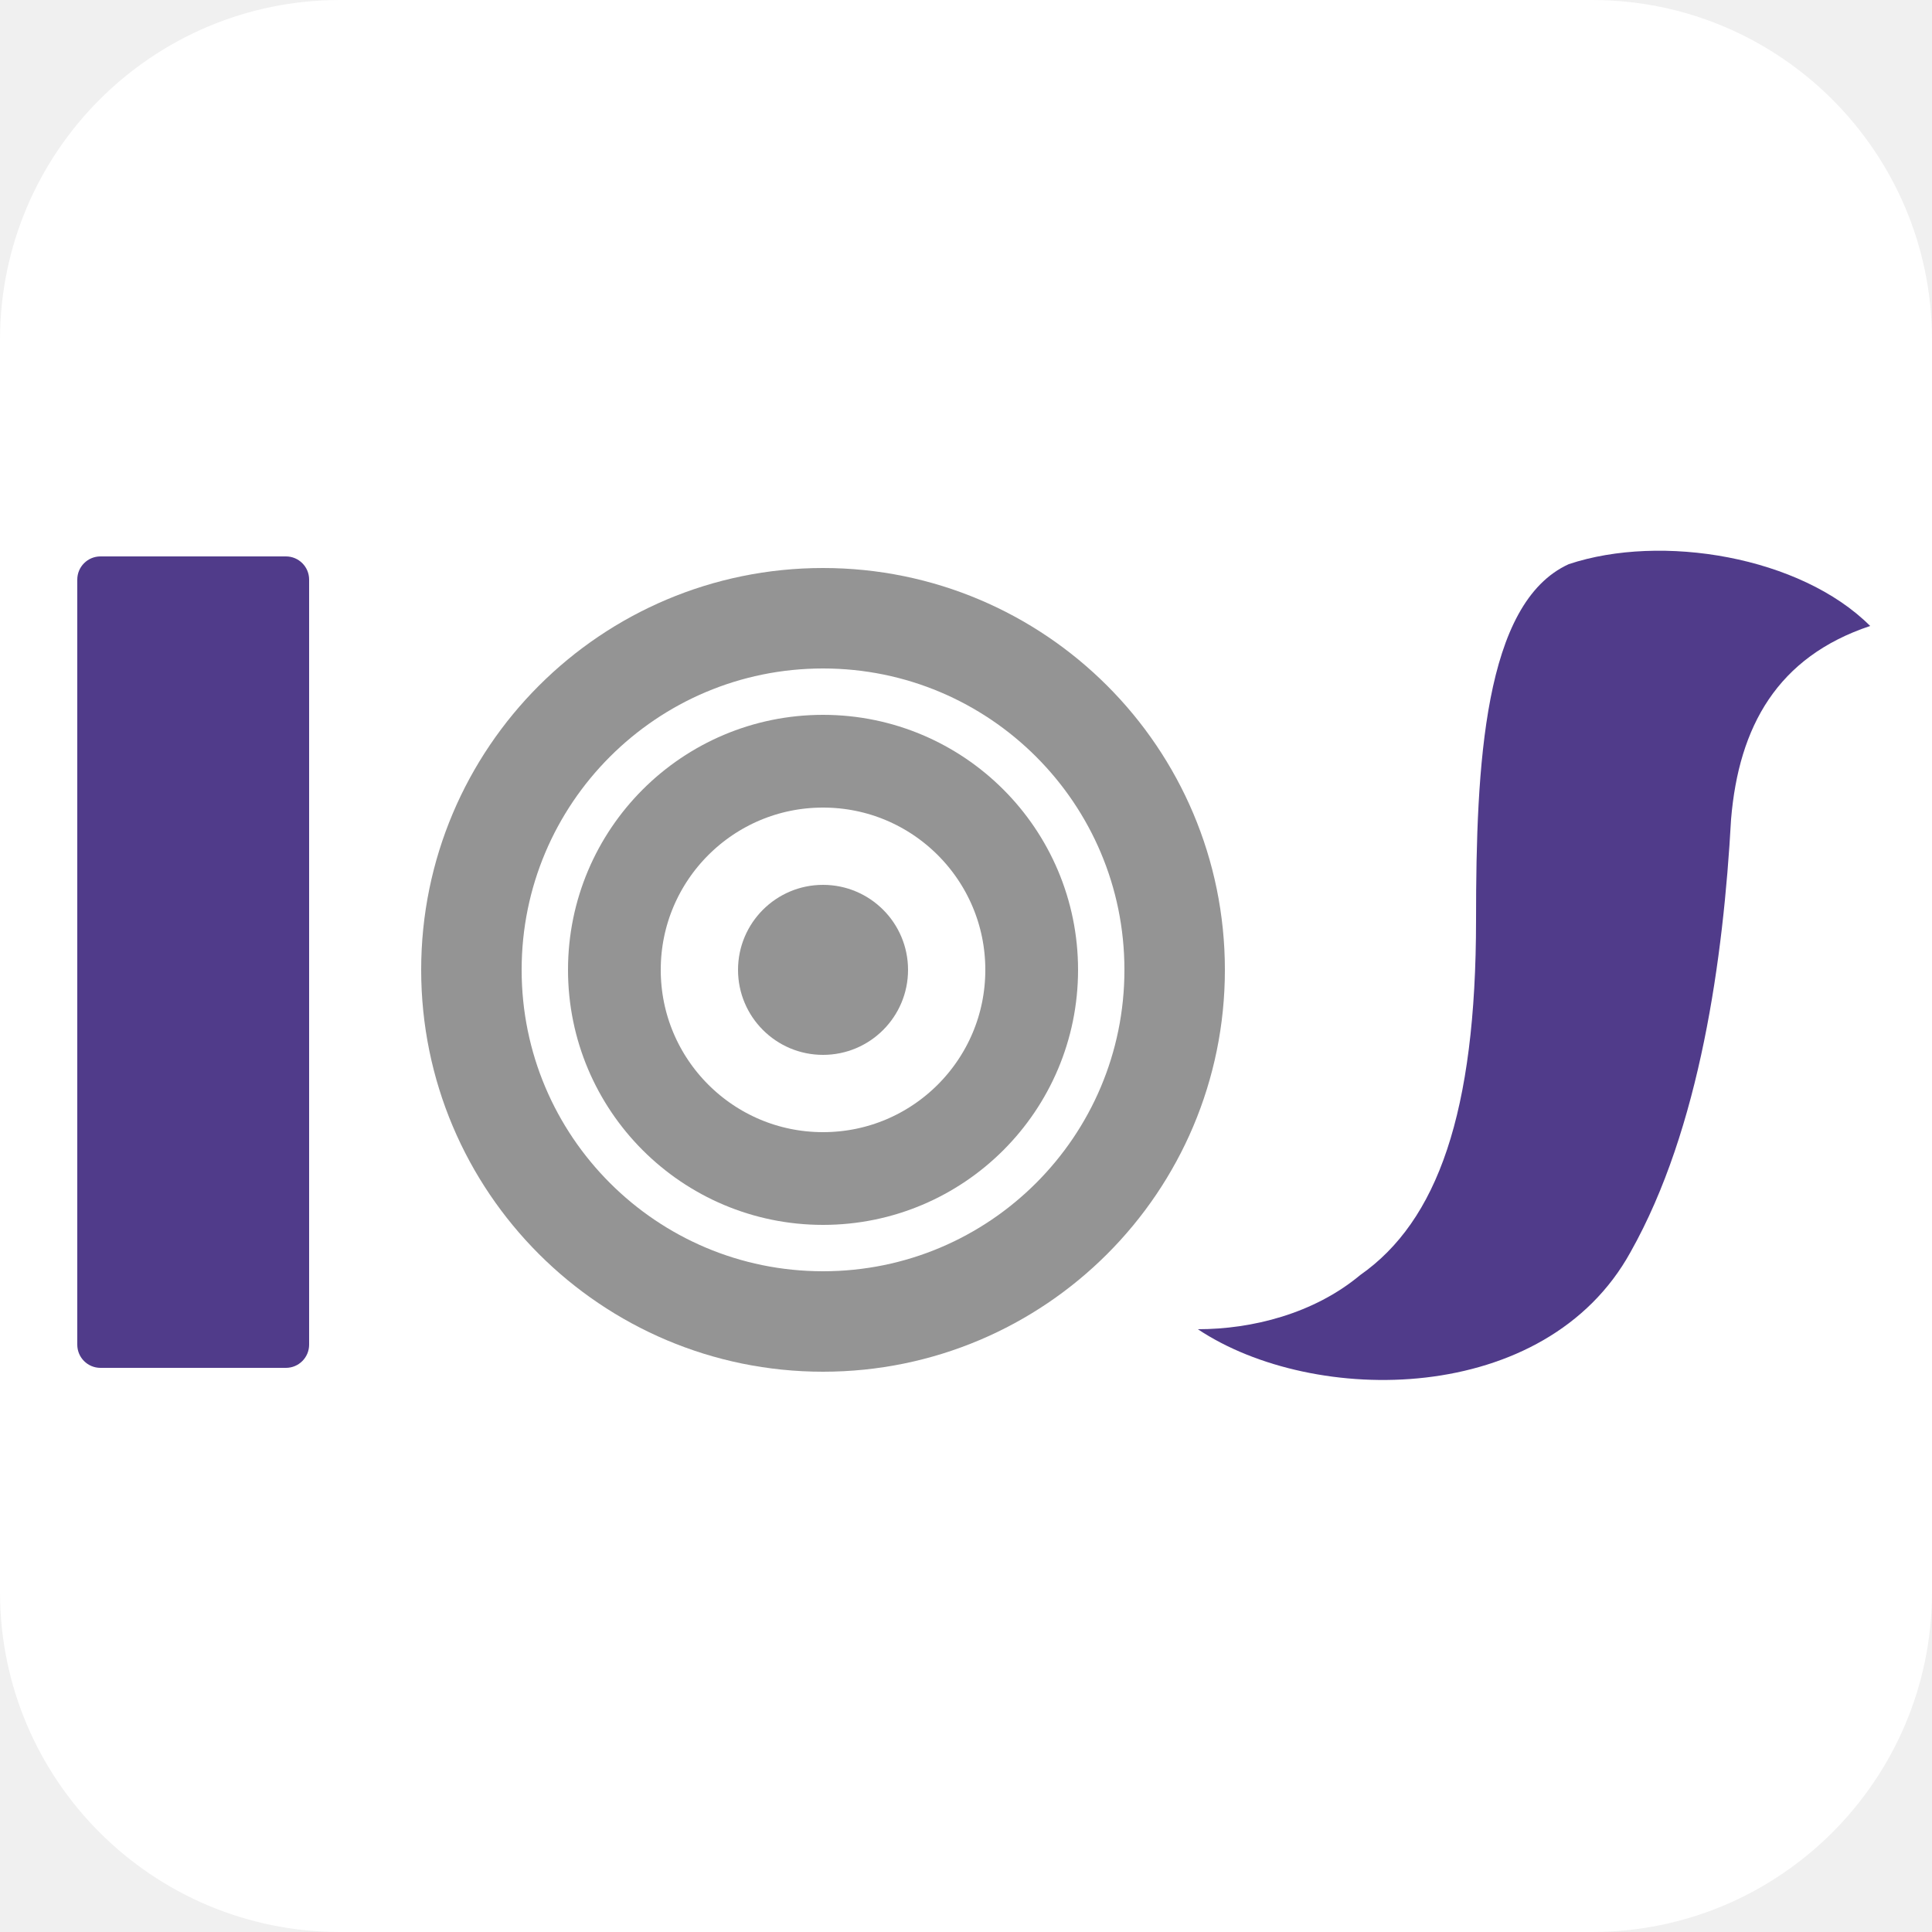
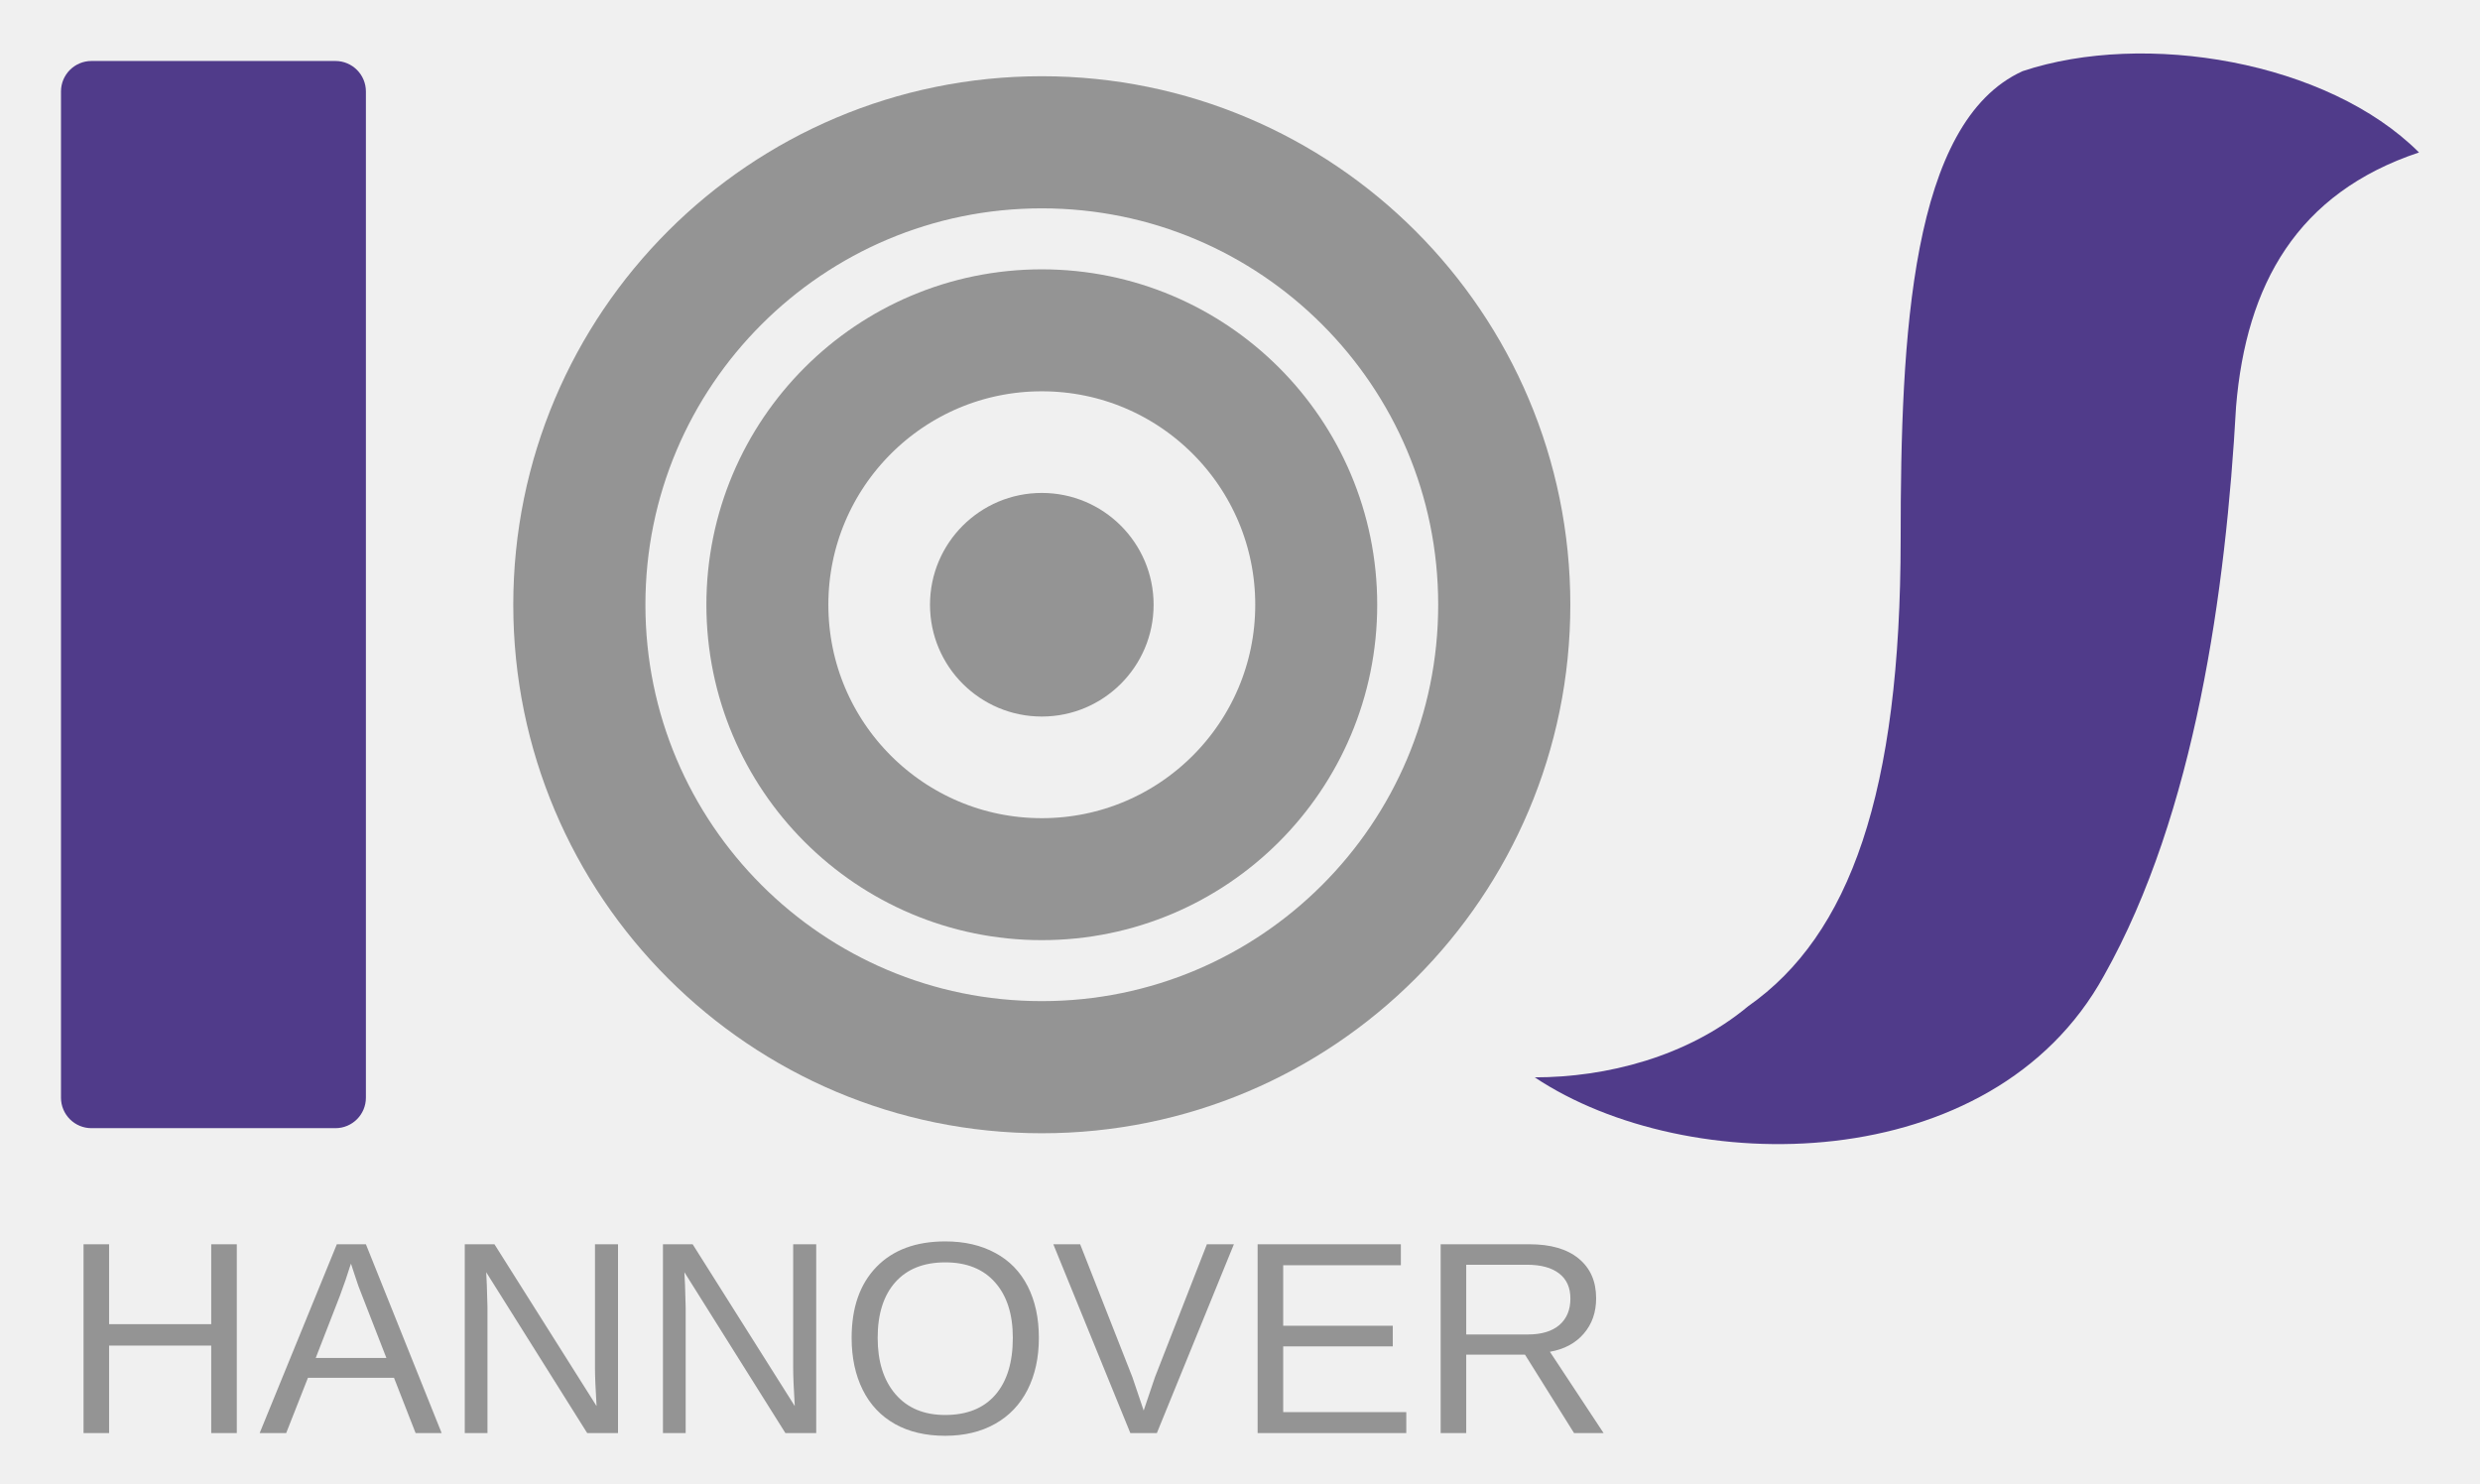
- <svg xmlns="http://www.w3.org/2000/svg" viewBox="70 -54 250 250">
-   <rect x="70" y="-54" width="250" height="250" rx="44" fill="#ffffff" />
+ <svg xmlns="http://www.w3.org/2000/svg" viewBox="74 12 244 146" role="img" aria-labelledby="ios-logo-title">
  <rect x="80" y="18" width="30" height="105" rx="3" fill="#503b8a" />
  <g fill="none" stroke="#949494">
    <circle cx="176.5" cy="71.5" r="45.5" stroke-width="13" />
    <circle cx="176.5" cy="71.5" r="27" stroke-width="12" />
  </g>
  <circle cx="176.5" cy="71.5" r="11" fill="#949494" />
  <path fill="#503b8a" d="M225 118 C240 128 270 128 281 108 C290 92 293 70 294 52 C295 40 300 31 312 27 C303 18 285 15 273 19 C262 24 261 45 261 65 C261 90 256 104 246 111 C240 116 232 118 225 118 Z" />
+   <text x="80" y="153" fill="#949494" font-family="'Century Gothic','Avenir Next','Avenir','Futura','Montserrat','Helvetica Neue',Arial,sans-serif" font-size="27" font-weight="400" textLength="206" lengthAdjust="spacingAndGlyphs">HANNOVER</text>
</svg>
